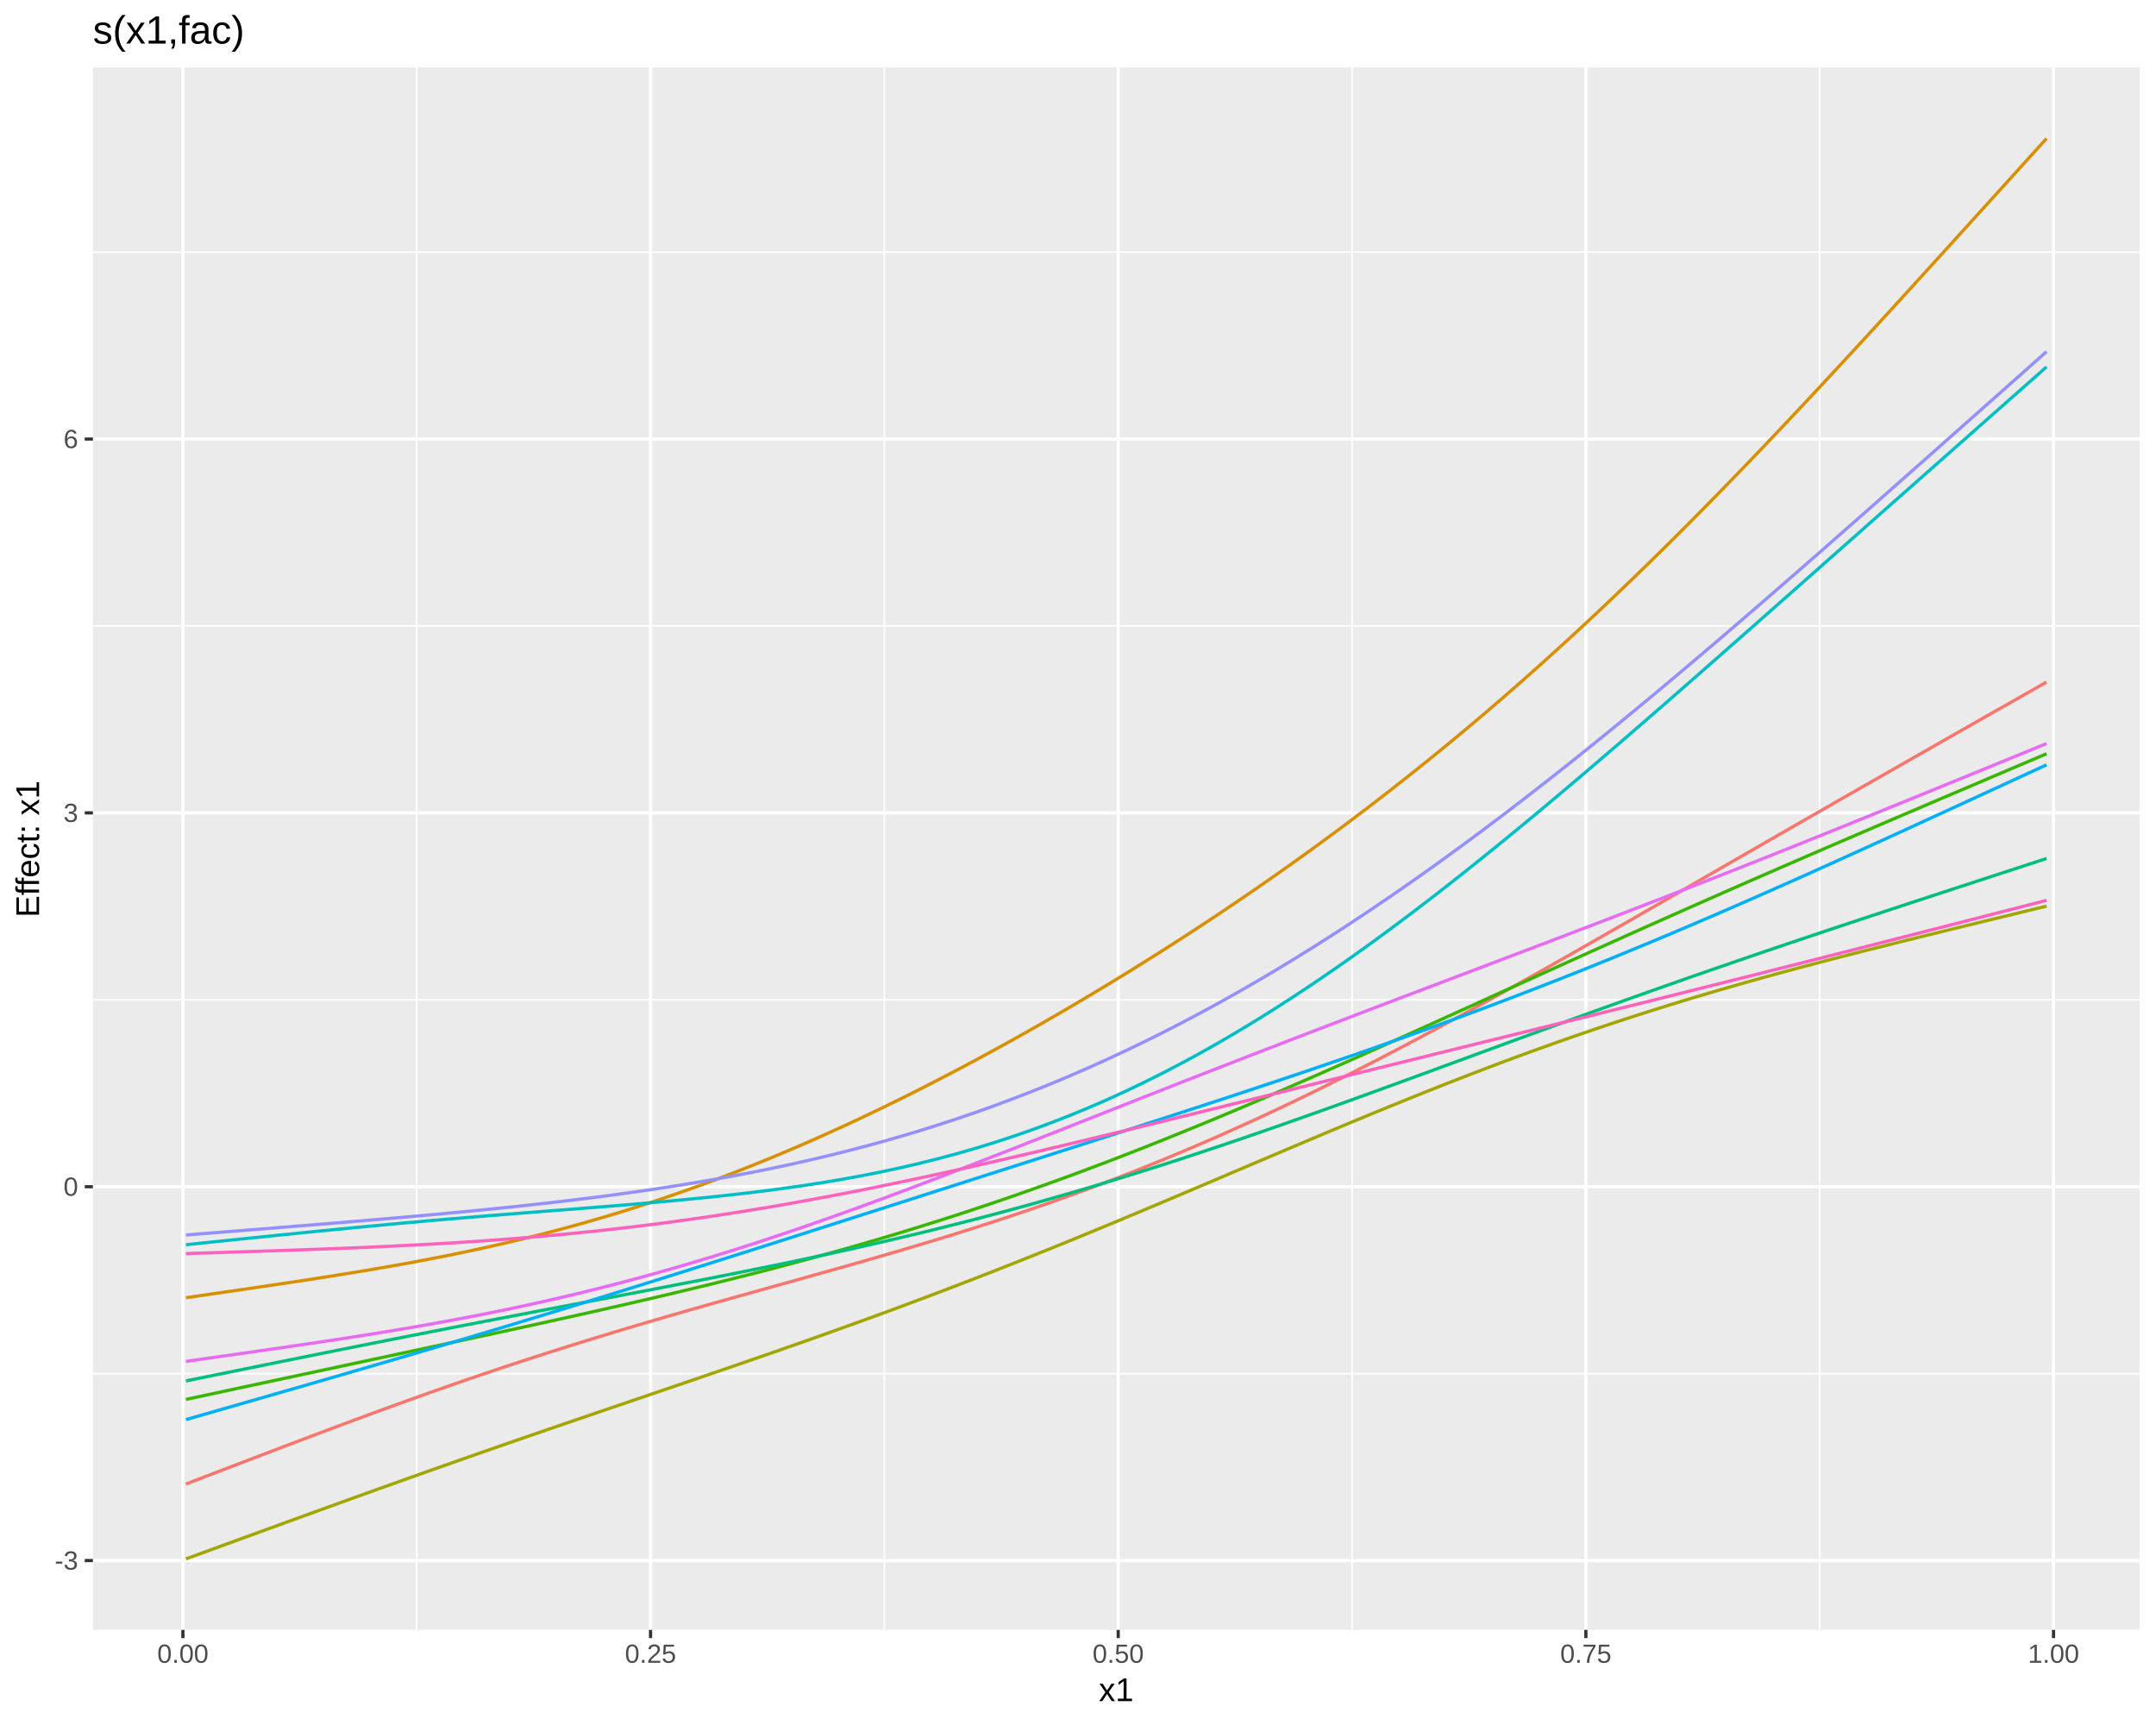
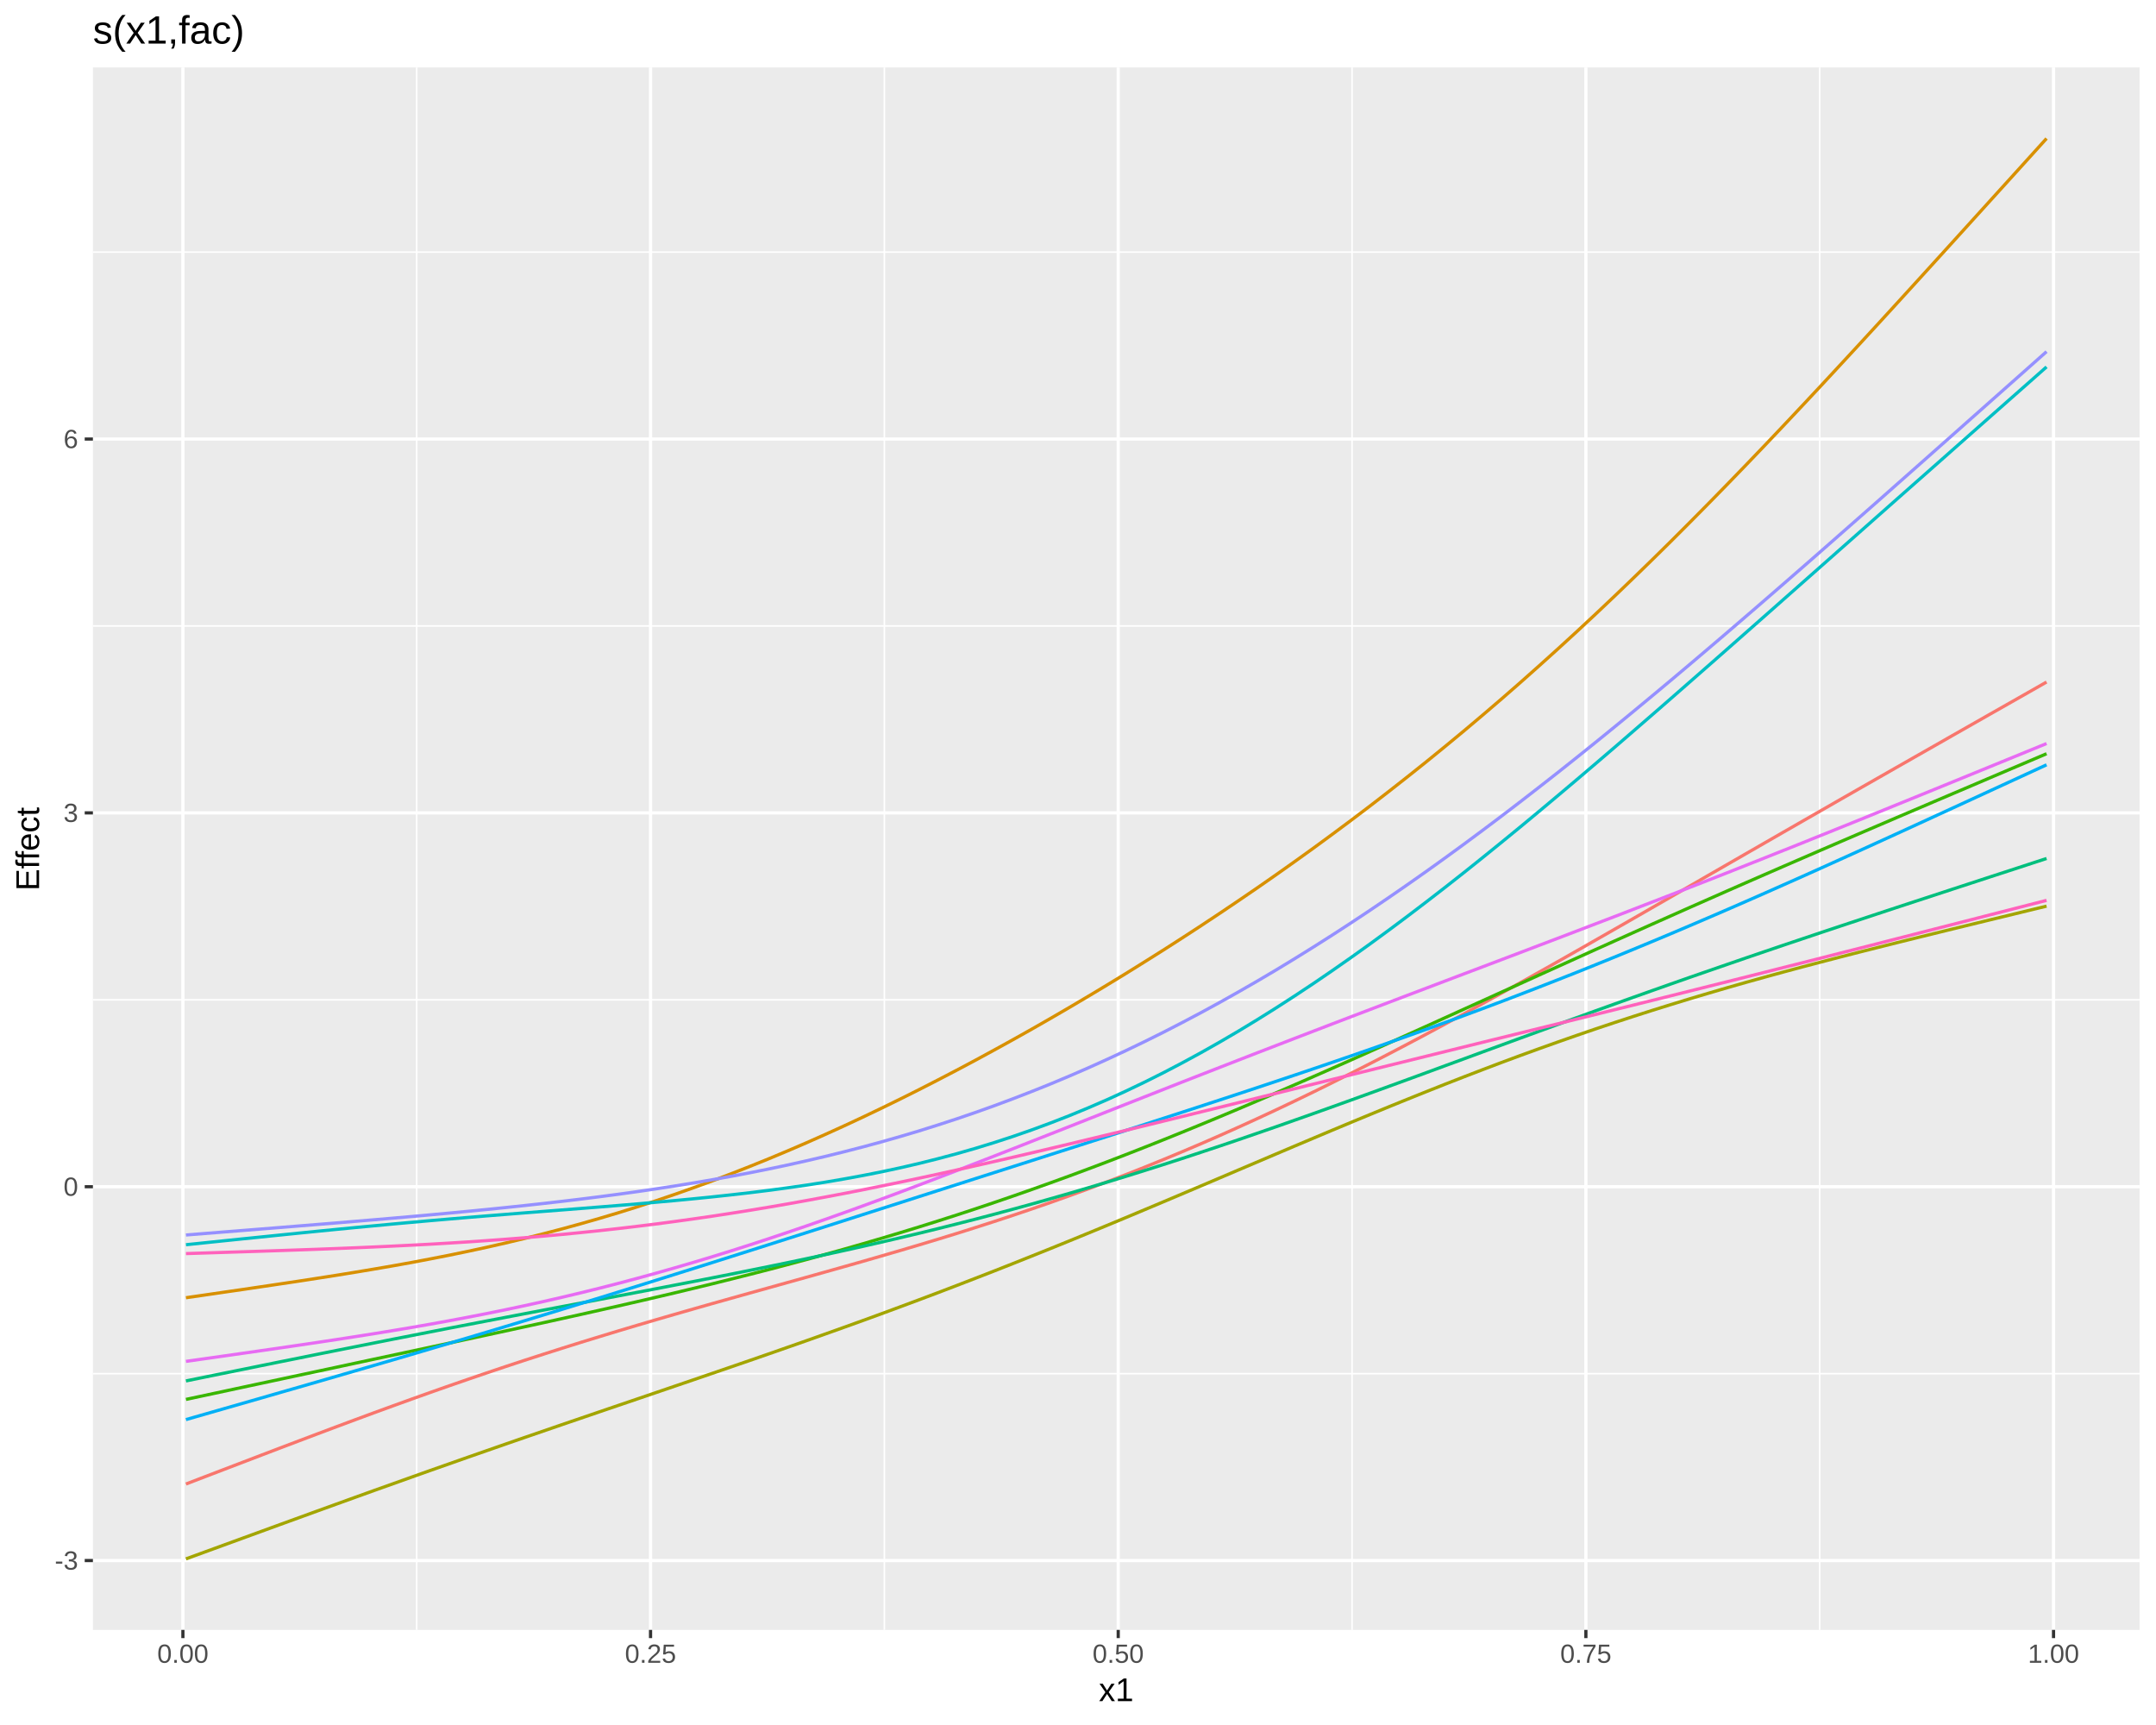
<svg xmlns="http://www.w3.org/2000/svg" viewBox="0 0 720.00 576.00">
  <defs>
    <style type="text/css">
    line, polyline, path, rect, circle {
      fill: none;
      stroke: #000000;
      stroke-linecap: round;
      stroke-linejoin: round;
      stroke-miterlimit: 10.00;
    }
  </style>
  </defs>
  <rect width="100%" height="100%" style="stroke: none; fill: #FFFFFF;" />
  <rect x="0.00" y="0.00" width="720.00" height="576.00" style="stroke-width: 1.07; stroke: #FFFFFF; fill: #FFFFFF;" />
  <defs>
    <clipPath id="cpMzEuMDMzNHw3MTQuNTIxfDU0NC4yNDd8MjIuNTMwNg==">
      <rect x="31.03" y="22.53" width="683.49" height="521.72" />
    </clipPath>
  </defs>
  <rect x="31.03" y="22.53" width="683.49" height="521.72" style="stroke-width: 1.07; stroke: none; fill: #EBEBEB;" clip-path="url(#cpMzEuMDMzNHw3MTQuNTIxfDU0NC4yNDd8MjIuNTMwNg==)" />
  <polyline points="31.03,458.68 714.52,458.68 " style="stroke-width: 0.53; stroke: #FFFFFF; stroke-linecap: butt;" clip-path="url(#cpMzEuMDMzNHw3MTQuNTIxfDU0NC4yNDd8MjIuNTMwNg==)" />
  <polyline points="31.03,333.85 714.52,333.85 " style="stroke-width: 0.53; stroke: #FFFFFF; stroke-linecap: butt;" clip-path="url(#cpMzEuMDMzNHw3MTQuNTIxfDU0NC4yNDd8MjIuNTMwNg==)" />
  <polyline points="31.03,209.02 714.52,209.02 " style="stroke-width: 0.53; stroke: #FFFFFF; stroke-linecap: butt;" clip-path="url(#cpMzEuMDMzNHw3MTQuNTIxfDU0NC4yNDd8MjIuNTMwNg==)" />
  <polyline points="31.03,84.18 714.52,84.18 " style="stroke-width: 0.53; stroke: #FFFFFF; stroke-linecap: butt;" clip-path="url(#cpMzEuMDMzNHw3MTQuNTIxfDU0NC4yNDd8MjIuNTMwNg==)" />
  <polyline points="139.16,544.25 139.16,22.53 " style="stroke-width: 0.53; stroke: #FFFFFF; stroke-linecap: butt;" clip-path="url(#cpMzEuMDMzNHw3MTQuNTIxfDU0NC4yNDd8MjIuNTMwNg==)" />
  <polyline points="295.34,544.25 295.34,22.53 " style="stroke-width: 0.53; stroke: #FFFFFF; stroke-linecap: butt;" clip-path="url(#cpMzEuMDMzNHw3MTQuNTIxfDU0NC4yNDd8MjIuNTMwNg==)" />
  <polyline points="451.52,544.25 451.52,22.53 " style="stroke-width: 0.53; stroke: #FFFFFF; stroke-linecap: butt;" clip-path="url(#cpMzEuMDMzNHw3MTQuNTIxfDU0NC4yNDd8MjIuNTMwNg==)" />
  <polyline points="607.69,544.25 607.69,22.53 " style="stroke-width: 0.53; stroke: #FFFFFF; stroke-linecap: butt;" clip-path="url(#cpMzEuMDMzNHw3MTQuNTIxfDU0NC4yNDd8MjIuNTMwNg==)" />
  <polyline points="31.03,521.09 714.52,521.09 " style="stroke-width: 1.07; stroke: #FFFFFF; stroke-linecap: butt;" clip-path="url(#cpMzEuMDMzNHw3MTQuNTIxfDU0NC4yNDd8MjIuNTMwNg==)" />
  <polyline points="31.03,396.26 714.52,396.26 " style="stroke-width: 1.07; stroke: #FFFFFF; stroke-linecap: butt;" clip-path="url(#cpMzEuMDMzNHw3MTQuNTIxfDU0NC4yNDd8MjIuNTMwNg==)" />
  <polyline points="31.03,271.43 714.52,271.43 " style="stroke-width: 1.07; stroke: #FFFFFF; stroke-linecap: butt;" clip-path="url(#cpMzEuMDMzNHw3MTQuNTIxfDU0NC4yNDd8MjIuNTMwNg==)" />
  <polyline points="31.03,146.60 714.52,146.60 " style="stroke-width: 1.07; stroke: #FFFFFF; stroke-linecap: butt;" clip-path="url(#cpMzEuMDMzNHw3MTQuNTIxfDU0NC4yNDd8MjIuNTMwNg==)" />
  <polyline points="61.08,544.25 61.08,22.53 " style="stroke-width: 1.07; stroke: #FFFFFF; stroke-linecap: butt;" clip-path="url(#cpMzEuMDMzNHw3MTQuNTIxfDU0NC4yNDd8MjIuNTMwNg==)" />
  <polyline points="217.25,544.25 217.25,22.53 " style="stroke-width: 1.07; stroke: #FFFFFF; stroke-linecap: butt;" clip-path="url(#cpMzEuMDMzNHw3MTQuNTIxfDU0NC4yNDd8MjIuNTMwNg==)" />
  <polyline points="373.43,544.25 373.43,22.53 " style="stroke-width: 1.07; stroke: #FFFFFF; stroke-linecap: butt;" clip-path="url(#cpMzEuMDMzNHw3MTQuNTIxfDU0NC4yNDd8MjIuNTMwNg==)" />
  <polyline points="529.61,544.25 529.61,22.53 " style="stroke-width: 1.07; stroke: #FFFFFF; stroke-linecap: butt;" clip-path="url(#cpMzEuMDMzNHw3MTQuNTIxfDU0NC4yNDd8MjIuNTMwNg==)" />
  <polyline points="685.78,544.25 685.78,22.53 " style="stroke-width: 1.07; stroke: #FFFFFF; stroke-linecap: butt;" clip-path="url(#cpMzEuMDMzNHw3MTQuNTIxfDU0NC4yNDd8MjIuNTMwNg==)" />
  <polyline points="62.10,495.53 68.38,493.12 74.65,490.72 80.93,488.32 87.21,485.92 93.48,483.53 99.76,481.15 106.03,478.78 112.31,476.42 118.59,474.08 124.86,471.76 131.14,469.47 137.42,467.20 143.69,464.96 149.97,462.75 156.25,460.58 162.52,458.44 168.80,456.33 175.07,454.26 181.35,452.23 187.63,450.23 193.90,448.26 200.18,446.33 206.46,444.42 212.73,442.55 219.01,440.70 225.28,438.88 231.56,437.08 237.84,435.29 244.11,433.53 250.39,431.77 256.67,430.02 262.94,428.27 269.22,426.52 275.49,424.76 281.77,422.99 288.05,421.21 294.32,419.40 300.60,417.57 306.88,415.71 313.15,413.82 319.43,411.89 325.70,409.91 331.98,407.89 338.26,405.82 344.53,403.70 350.81,401.53 357.09,399.29 363.36,397.00 369.64,394.65 375.92,392.24 382.19,389.76 388.47,387.21 394.74,384.60 401.02,381.93 407.30,379.19 413.57,376.39 419.85,373.53 426.13,370.61 432.40,367.63 438.68,364.59 444.95,361.50 451.23,358.35 457.51,355.16 463.78,351.92 470.06,348.63 476.34,345.30 482.61,341.93 488.89,338.53 495.16,335.09 501.44,331.62 507.72,328.13 513.99,324.61 520.27,321.07 526.55,317.51 532.82,313.93 539.10,310.34 545.37,306.75 551.65,303.14 557.93,299.53 564.20,295.92 570.48,292.30 576.76,288.69 583.03,285.08 589.31,281.47 595.58,277.86 601.86,274.26 608.14,270.66 614.41,267.06 620.69,263.47 626.97,259.89 633.24,256.31 639.52,252.73 645.80,249.16 652.07,245.58 658.35,242.01 664.62,238.44 670.90,234.88 677.18,231.31 683.45,227.74 " style="stroke-width: 1.07; stroke: #F8766D; stroke-linecap: butt;" clip-path="url(#cpMzEuMDMzNHw3MTQuNTIxfDU0NC4yNDd8MjIuNTMwNg==)" />
  <polyline points="62.10,433.33 68.38,432.42 74.65,431.50 80.93,430.59 87.21,429.66 93.48,428.73 99.76,427.79 106.03,426.82 112.31,425.84 118.59,424.82 124.86,423.77 131.14,422.69 137.42,421.56 143.69,420.37 149.97,419.14 156.25,417.84 162.52,416.49 168.80,415.06 175.07,413.57 181.35,412.00 187.63,410.36 193.90,408.64 200.18,406.84 206.46,404.97 212.73,403.01 219.01,400.96 225.28,398.83 231.56,396.62 237.84,394.33 244.11,391.95 250.39,389.49 256.67,386.95 262.94,384.33 269.22,381.63 275.49,378.85 281.77,376.00 288.05,373.07 294.32,370.07 300.60,367.00 306.88,363.86 313.15,360.65 319.43,357.38 325.70,354.05 331.98,350.64 338.26,347.18 344.53,343.66 350.81,340.07 357.09,336.42 363.36,332.71 369.64,328.94 375.92,325.11 382.19,321.21 388.47,317.26 394.74,313.24 401.02,309.15 407.30,304.99 413.57,300.77 419.85,296.48 426.13,292.11 432.40,287.67 438.68,283.16 444.95,278.56 451.23,273.89 457.51,269.13 463.78,264.29 470.06,259.36 476.34,254.35 482.61,249.24 488.89,244.05 495.16,238.76 501.44,233.38 507.72,227.90 513.99,222.33 520.27,216.67 526.55,210.92 532.82,205.08 539.10,199.14 545.37,193.12 551.65,187.01 557.93,180.83 564.20,174.56 570.48,168.21 576.76,161.79 583.03,155.31 589.31,148.76 595.58,142.15 601.86,135.48 608.14,128.77 614.41,122.01 620.69,115.22 626.97,108.39 633.24,101.54 639.52,94.66 645.80,87.76 652.07,80.86 658.35,73.94 664.62,67.02 670.90,60.10 677.18,53.17 683.45,46.24 " style="stroke-width: 1.07; stroke: #D89000; stroke-linecap: butt;" clip-path="url(#cpMzEuMDMzNHw3MTQuNTIxfDU0NC4yNDd8MjIuNTMwNg==)" />
  <polyline points="62.10,520.53 68.38,518.24 74.65,515.95 80.93,513.66 87.21,511.37 93.48,509.08 99.76,506.80 106.03,504.52 112.31,502.25 118.59,499.98 124.86,497.72 131.14,495.48 137.42,493.24 143.69,491.01 149.97,488.80 156.25,486.59 162.52,484.40 168.80,482.21 175.07,480.04 181.35,477.88 187.63,475.72 193.90,473.58 200.18,471.43 206.46,469.29 212.73,467.16 219.01,465.02 225.28,462.88 231.56,460.74 237.84,458.59 244.11,456.44 250.39,454.28 256.67,452.10 262.94,449.91 269.22,447.71 275.49,445.48 281.77,443.24 288.05,440.98 294.32,438.69 300.60,436.37 306.88,434.03 313.15,431.67 319.43,429.27 325.70,426.85 331.98,424.41 338.26,421.93 344.53,419.43 350.81,416.91 357.09,414.36 363.36,411.79 369.64,409.20 375.92,406.59 382.19,403.96 388.47,401.32 394.74,398.67 401.02,396.01 407.30,393.34 413.57,390.67 419.85,388.00 426.13,385.33 432.40,382.67 438.68,380.02 444.95,377.38 451.23,374.76 457.51,372.16 463.78,369.58 470.06,367.03 476.34,364.51 482.61,362.02 488.89,359.57 495.16,357.16 501.44,354.78 507.72,352.45 513.99,350.17 520.27,347.93 526.55,345.73 532.82,343.58 539.10,341.48 545.37,339.43 551.65,337.42 557.93,335.46 564.20,333.54 570.48,331.67 576.76,329.83 583.03,328.04 589.31,326.29 595.58,324.57 601.86,322.88 608.14,321.23 614.41,319.60 620.69,317.99 626.97,316.41 633.24,314.84 639.52,313.28 645.80,311.74 652.07,310.20 658.35,308.67 664.62,307.14 670.90,305.62 677.18,304.09 683.45,302.57 " style="stroke-width: 1.07; stroke: #A3A500; stroke-linecap: butt;" clip-path="url(#cpMzEuMDMzNHw3MTQuNTIxfDU0NC4yNDd8MjIuNTMwNg==)" />
  <polyline points="62.10,467.28 68.38,465.94 74.65,464.60 80.93,463.25 87.21,461.91 93.48,460.57 99.76,459.23 106.03,457.89 112.31,456.55 118.59,455.20 124.86,453.86 131.14,452.52 137.42,451.18 143.69,449.84 149.97,448.49 156.25,447.14 162.52,445.79 168.80,444.43 175.07,443.07 181.35,441.70 187.63,440.31 193.90,438.92 200.18,437.51 206.46,436.09 212.73,434.65 219.01,433.19 225.28,431.72 231.56,430.21 237.84,428.69 244.11,427.13 250.39,425.55 256.67,423.94 262.94,422.29 269.22,420.61 275.49,418.89 281.77,417.14 288.05,415.34 294.32,413.50 300.60,411.62 306.88,409.70 313.15,407.73 319.43,405.72 325.70,403.66 331.98,401.55 338.26,399.40 344.53,397.20 350.81,394.96 357.09,392.68 363.36,390.35 369.64,387.98 375.92,385.56 382.19,383.11 388.47,380.61 394.74,378.08 401.02,375.51 407.30,372.91 413.57,370.28 419.85,367.61 426.13,364.92 432.40,362.20 438.68,359.46 444.95,356.70 451.23,353.92 457.51,351.12 463.78,348.31 470.06,345.49 476.34,342.66 482.61,339.82 488.89,336.97 495.16,334.13 501.44,331.28 507.72,328.43 513.99,325.58 520.27,322.74 526.55,319.90 532.82,317.07 539.10,314.25 545.37,311.44 551.65,308.63 557.93,305.84 564.20,303.05 570.48,300.28 576.76,297.51 583.03,294.76 589.31,292.02 595.58,289.29 601.86,286.57 608.14,283.85 614.41,281.15 620.69,278.45 626.97,275.76 633.24,273.07 639.52,270.39 645.80,267.71 652.07,265.04 658.35,262.37 664.62,259.69 670.90,257.02 677.18,254.35 683.45,251.68 " style="stroke-width: 1.07; stroke: #39B600; stroke-linecap: butt;" clip-path="url(#cpMzEuMDMzNHw3MTQuNTIxfDU0NC4yNDd8MjIuNTMwNg==)" />
  <polyline points="62.10,461.11 68.38,459.83 74.65,458.56 80.93,457.29 87.21,456.01 93.48,454.74 99.76,453.48 106.03,452.21 112.31,450.95 118.59,449.70 124.86,448.45 131.14,447.20 137.42,445.97 143.69,444.74 149.97,443.51 156.25,442.30 162.52,441.09 168.80,439.89 175.07,438.69 181.35,437.49 187.63,436.30 193.90,435.11 200.18,433.92 206.46,432.73 212.73,431.54 219.01,430.34 225.28,429.13 231.56,427.92 237.84,426.69 244.11,425.45 250.39,424.19 256.67,422.92 262.94,421.63 269.22,420.31 275.49,418.97 281.77,417.60 288.05,416.20 294.32,414.77 300.60,413.31 306.88,411.82 313.15,410.28 319.43,408.71 325.70,407.11 331.98,405.46 338.26,403.77 344.53,402.05 350.81,400.28 357.09,398.48 363.36,396.63 369.64,394.75 375.92,392.83 382.19,390.87 388.47,388.88 394.74,386.85 401.02,384.78 407.30,382.69 413.57,380.57 419.85,378.41 426.13,376.24 432.40,374.03 438.68,371.81 444.95,369.57 451.23,367.31 457.51,365.04 463.78,362.76 470.06,360.47 476.34,358.17 482.61,355.86 488.89,353.56 495.16,351.25 501.44,348.95 507.72,346.65 513.99,344.36 520.27,342.07 526.55,339.80 532.82,337.53 539.10,335.28 545.37,333.04 551.65,330.81 557.93,328.59 564.20,326.39 570.48,324.21 576.76,322.04 583.03,319.88 589.31,317.74 595.58,315.61 601.86,313.50 608.14,311.39 614.41,309.30 620.69,307.22 626.97,305.14 633.24,303.07 639.52,301.01 645.80,298.96 652.07,296.90 658.35,294.85 664.62,292.80 670.90,290.76 677.18,288.71 683.45,286.66 " style="stroke-width: 1.07; stroke: #00BF7D; stroke-linecap: butt;" clip-path="url(#cpMzEuMDMzNHw3MTQuNTIxfDU0NC4yNDd8MjIuNTMwNg==)" />
  <polyline points="62.10,415.63 68.38,414.98 74.65,414.33 80.93,413.68 87.21,413.04 93.48,412.40 99.76,411.76 106.03,411.13 112.31,410.51 118.59,409.90 124.86,409.31 131.14,408.72 137.42,408.15 143.69,407.59 149.97,407.05 156.25,406.52 162.52,406.00 168.80,405.50 175.07,405.00 181.35,404.51 187.63,404.02 193.90,403.53 200.18,403.03 206.46,402.52 212.73,402.00 219.01,401.45 225.28,400.89 231.56,400.29 237.84,399.66 244.11,398.98 250.39,398.26 256.67,397.48 262.94,396.64 269.22,395.74 275.49,394.76 281.77,393.69 288.05,392.54 294.32,391.30 300.60,389.95 306.88,388.50 313.15,386.93 319.43,385.26 325.70,383.46 331.98,381.53 338.26,379.48 344.53,377.30 350.81,374.98 357.09,372.54 363.36,369.95 369.64,367.23 375.92,364.36 382.19,361.36 388.47,358.22 394.74,354.94 401.02,351.53 407.30,347.98 413.57,344.31 419.85,340.50 426.13,336.57 432.40,332.52 438.68,328.36 444.95,324.08 451.23,319.69 457.51,315.20 463.78,310.61 470.06,305.92 476.34,301.14 482.61,296.29 488.89,291.35 495.16,286.33 501.44,281.25 507.72,276.11 513.99,270.91 520.27,265.65 526.55,260.35 532.82,255.01 539.10,249.63 545.37,244.21 551.65,238.77 557.93,233.30 564.20,227.81 570.48,222.31 576.76,216.79 583.03,211.26 589.31,205.72 595.58,200.18 601.86,194.63 608.14,189.08 614.41,183.53 620.69,177.98 626.97,172.42 633.24,166.87 639.52,161.32 645.80,155.78 652.07,150.23 658.35,144.68 664.62,139.14 670.90,133.59 677.18,128.05 683.45,122.51 " style="stroke-width: 1.07; stroke: #00BFC4; stroke-linecap: butt;" clip-path="url(#cpMzEuMDMzNHw3MTQuNTIxfDU0NC4yNDd8MjIuNTMwNg==)" />
  <polyline points="62.10,474.02 68.38,472.22 74.65,470.42 80.93,468.62 87.21,466.82 93.48,465.01 99.76,463.21 106.03,461.40 112.31,459.58 118.59,457.76 124.86,455.94 131.14,454.11 137.42,452.27 143.69,450.42 149.97,448.57 156.25,446.70 162.52,444.83 168.80,442.94 175.07,441.05 181.35,439.14 187.63,437.23 193.90,435.30 200.18,433.37 206.46,431.43 212.73,429.48 219.01,427.52 225.28,425.55 231.56,423.58 237.84,421.60 244.11,419.61 250.39,417.62 256.67,415.62 262.94,413.62 269.22,411.62 275.49,409.62 281.77,407.61 288.05,405.60 294.32,403.60 300.60,401.59 306.88,399.58 313.15,397.57 319.43,395.57 325.70,393.56 331.98,391.56 338.26,389.55 344.53,387.55 350.81,385.54 357.09,383.53 363.36,381.52 369.64,379.51 375.92,377.49 382.19,375.47 388.47,373.44 394.74,371.41 401.02,369.36 407.30,367.31 413.57,365.25 419.85,363.17 426.13,361.08 432.40,358.98 438.68,356.86 444.95,354.72 451.23,352.56 457.51,350.38 463.78,348.17 470.06,345.95 476.34,343.70 482.61,341.42 488.89,339.11 495.16,336.78 501.44,334.42 507.72,332.02 513.99,329.60 520.27,327.15 526.55,324.67 532.82,322.15 539.10,319.61 545.37,317.03 551.65,314.43 557.93,311.80 564.20,309.14 570.48,306.45 576.76,303.74 583.03,301.01 589.31,298.25 595.58,295.47 601.86,292.68 608.14,289.86 614.41,287.03 620.69,284.19 626.97,281.33 633.24,278.47 639.52,275.59 645.80,272.71 652.07,269.83 658.35,266.94 664.62,264.05 670.90,261.16 677.18,258.27 683.45,255.38 " style="stroke-width: 1.07; stroke: #00B0F6; stroke-linecap: butt;" clip-path="url(#cpMzEuMDMzNHw3MTQuNTIxfDU0NC4yNDd8MjIuNTMwNg==)" />
  <polyline points="62.10,412.38 68.38,411.88 74.65,411.38 80.93,410.88 87.21,410.38 93.48,409.88 99.76,409.37 106.03,408.86 112.31,408.35 118.59,407.82 124.86,407.30 131.14,406.76 137.42,406.21 143.69,405.65 149.97,405.07 156.25,404.47 162.52,403.86 168.80,403.22 175.07,402.56 181.35,401.87 187.63,401.15 193.90,400.40 200.18,399.61 206.46,398.78 212.73,397.91 219.01,396.99 225.28,396.02 231.56,395.00 237.84,393.93 244.11,392.80 250.39,391.61 256.67,390.35 262.94,389.03 269.22,387.63 275.49,386.17 281.77,384.62 288.05,383.00 294.32,381.30 300.60,379.51 306.88,377.64 313.15,375.67 319.43,373.62 325.70,371.48 331.98,369.24 338.26,366.90 344.53,364.47 350.81,361.95 357.09,359.32 363.36,356.60 369.64,353.77 375.92,350.85 382.19,347.83 388.47,344.71 394.74,341.48 401.02,338.16 407.30,334.74 413.57,331.22 419.85,327.61 426.13,323.90 432.40,320.09 438.68,316.19 444.95,312.21 451.23,308.13 457.51,303.96 463.78,299.71 470.06,295.37 476.34,290.96 482.61,286.46 488.89,281.88 495.16,277.23 501.44,272.51 507.72,267.71 513.99,262.85 520.27,257.93 526.55,252.94 532.82,247.90 539.10,242.80 545.37,237.65 551.65,232.45 557.93,227.21 564.20,221.93 570.48,216.60 576.76,211.24 583.03,205.85 589.31,200.43 595.58,194.99 601.86,189.52 608.14,184.03 614.41,178.52 620.69,173.00 626.97,167.47 633.24,161.92 639.52,156.37 645.80,150.81 652.07,145.25 658.35,139.68 664.62,134.12 670.90,128.55 677.18,122.98 683.45,117.41 " style="stroke-width: 1.07; stroke: #9590FF; stroke-linecap: butt;" clip-path="url(#cpMzEuMDMzNHw3MTQuNTIxfDU0NC4yNDd8MjIuNTMwNg==)" />
  <polyline points="62.10,454.58 68.38,453.69 74.65,452.80 80.93,451.90 87.21,451.00 93.48,450.10 99.76,449.18 106.03,448.25 112.31,447.30 118.59,446.33 124.86,445.34 131.14,444.31 137.42,443.26 143.69,442.16 149.97,441.02 156.25,439.84 162.52,438.62 168.80,437.34 175.07,436.01 181.35,434.63 187.63,433.19 193.90,431.70 200.18,430.15 206.46,428.54 212.73,426.87 219.01,425.15 225.28,423.37 231.56,421.53 237.84,419.64 244.11,417.69 250.39,415.69 256.67,413.63 262.94,411.53 269.22,409.39 275.49,407.20 281.77,404.97 288.05,402.70 294.32,400.40 300.60,398.07 306.88,395.70 313.15,393.32 319.43,390.91 325.70,388.48 331.98,386.04 338.26,383.59 344.53,381.12 350.81,378.65 357.09,376.18 363.36,373.70 369.64,371.22 375.92,368.74 382.19,366.27 388.47,363.80 394.74,361.33 401.02,358.88 407.30,356.43 413.57,353.99 419.85,351.55 426.13,349.13 432.40,346.71 438.68,344.30 444.95,341.89 451.23,339.49 457.51,337.10 463.78,334.71 470.06,332.33 476.34,329.95 482.61,327.57 488.89,325.19 495.16,322.82 501.44,320.44 507.72,318.06 513.99,315.67 520.27,313.29 526.55,310.89 532.82,308.49 539.10,306.09 545.37,303.67 551.65,301.24 557.93,298.81 564.20,296.36 570.48,293.91 576.76,291.44 583.03,288.96 589.31,286.47 595.58,283.97 601.86,281.46 608.14,278.94 614.41,276.41 620.69,273.88 626.97,271.33 633.24,268.78 639.52,266.23 645.80,263.67 652.07,261.11 658.35,258.54 664.62,255.98 670.90,253.41 677.18,250.84 683.45,248.28 " style="stroke-width: 1.07; stroke: #E76BF3; stroke-linecap: butt;" clip-path="url(#cpMzEuMDMzNHw3MTQuNTIxfDU0NC4yNDd8MjIuNTMwNg==)" />
  <polyline points="62.10,418.59 68.38,418.39 74.65,418.19 80.93,417.99 87.21,417.79 93.48,417.58 99.76,417.36 106.03,417.14 112.31,416.90 118.59,416.65 124.86,416.38 131.14,416.09 137.42,415.78 143.69,415.45 149.97,415.08 156.25,414.69 162.52,414.26 168.80,413.80 175.07,413.31 181.35,412.77 187.63,412.20 193.90,411.58 200.18,410.93 206.46,410.23 212.73,409.49 219.01,408.71 225.28,407.88 231.56,407.01 237.84,406.10 244.11,405.14 250.39,404.14 256.67,403.10 262.94,402.02 269.22,400.89 275.49,399.73 281.77,398.54 288.05,397.31 294.32,396.04 300.60,394.75 306.88,393.42 313.15,392.07 319.43,390.69 325.70,389.28 331.98,387.86 338.26,386.42 344.53,384.96 350.81,383.48 357.09,381.99 363.36,380.48 369.64,378.97 375.92,377.45 382.19,375.92 388.47,374.38 394.74,372.84 401.02,371.29 407.30,369.75 413.57,368.20 419.85,366.64 426.13,365.09 432.40,363.54 438.68,361.98 444.95,360.43 451.23,358.88 457.51,357.33 463.78,355.78 470.06,354.23 476.34,352.68 482.61,351.13 488.89,349.58 495.16,348.03 501.44,346.49 507.72,344.94 513.99,343.39 520.27,341.85 526.55,340.30 532.82,338.75 539.10,337.19 545.37,335.64 551.65,334.08 557.93,332.52 564.20,330.95 570.48,329.38 576.76,327.81 583.03,326.24 589.31,324.66 595.58,323.07 601.86,321.49 608.14,319.90 614.41,318.30 620.69,316.71 626.97,315.11 633.24,313.50 639.52,311.90 645.80,310.29 652.07,308.69 658.35,307.08 664.62,305.47 670.90,303.86 677.18,302.25 683.45,300.64 " style="stroke-width: 1.07; stroke: #FF62BC; stroke-linecap: butt;" clip-path="url(#cpMzEuMDMzNHw3MTQuNTIxfDU0NC4yNDd8MjIuNTMwNg==)" />
  <defs>
    <clipPath id="cpMHw3MjB8NTc2fDA=">
      <rect x="0.00" y="0.00" width="720.00" height="576.00" />
    </clipPath>
  </defs>
  <g clip-path="url(#cpMHw3MjB8NTc2fDA=)">
    <text x="18.28" y="524.12" style="font-size: 8.80px; fill: #4D4D4D; font-family: Liberation Sans;" textLength="7.82px" lengthAdjust="spacingAndGlyphs">-3</text>
  </g>
  <g clip-path="url(#cpMHw3MjB8NTc2fDA=)">
    <text x="21.21" y="399.29" style="font-size: 8.80px; fill: #4D4D4D; font-family: Liberation Sans;" textLength="4.89px" lengthAdjust="spacingAndGlyphs">0</text>
  </g>
  <g clip-path="url(#cpMHw3MjB8NTc2fDA=)">
    <text x="21.21" y="274.46" style="font-size: 8.80px; fill: #4D4D4D; font-family: Liberation Sans;" textLength="4.89px" lengthAdjust="spacingAndGlyphs">3</text>
  </g>
  <g clip-path="url(#cpMHw3MjB8NTc2fDA=)">
    <text x="21.21" y="149.63" style="font-size: 8.80px; fill: #4D4D4D; font-family: Liberation Sans;" textLength="4.89px" lengthAdjust="spacingAndGlyphs">6</text>
  </g>
  <polyline points="28.29,521.09 31.03,521.09 " style="stroke-width: 1.07; stroke: #333333; stroke-linecap: butt;" clip-path="url(#cpMHw3MjB8NTc2fDA=)" />
  <polyline points="28.29,396.26 31.03,396.26 " style="stroke-width: 1.07; stroke: #333333; stroke-linecap: butt;" clip-path="url(#cpMHw3MjB8NTc2fDA=)" />
  <polyline points="28.29,271.43 31.03,271.43 " style="stroke-width: 1.07; stroke: #333333; stroke-linecap: butt;" clip-path="url(#cpMHw3MjB8NTc2fDA=)" />
  <polyline points="28.29,146.60 31.03,146.60 " style="stroke-width: 1.07; stroke: #333333; stroke-linecap: butt;" clip-path="url(#cpMHw3MjB8NTc2fDA=)" />
  <polyline points="61.08,546.99 61.08,544.25 " style="stroke-width: 1.07; stroke: #333333; stroke-linecap: butt;" clip-path="url(#cpMHw3MjB8NTc2fDA=)" />
  <polyline points="217.25,546.99 217.25,544.25 " style="stroke-width: 1.07; stroke: #333333; stroke-linecap: butt;" clip-path="url(#cpMHw3MjB8NTc2fDA=)" />
  <polyline points="373.43,546.99 373.43,544.25 " style="stroke-width: 1.07; stroke: #333333; stroke-linecap: butt;" clip-path="url(#cpMHw3MjB8NTc2fDA=)" />
  <polyline points="529.61,546.99 529.61,544.25 " style="stroke-width: 1.07; stroke: #333333; stroke-linecap: butt;" clip-path="url(#cpMHw3MjB8NTc2fDA=)" />
  <polyline points="685.78,546.99 685.78,544.25 " style="stroke-width: 1.07; stroke: #333333; stroke-linecap: butt;" clip-path="url(#cpMHw3MjB8NTc2fDA=)" />
  <g clip-path="url(#cpMHw3MjB8NTc2fDA=)">
    <text x="52.51" y="555.23" style="font-size: 8.80px; fill: #4D4D4D; font-family: Liberation Sans;" textLength="17.13px" lengthAdjust="spacingAndGlyphs">0.00</text>
  </g>
  <g clip-path="url(#cpMHw3MjB8NTc2fDA=)">
    <text x="208.69" y="555.23" style="font-size: 8.80px; fill: #4D4D4D; font-family: Liberation Sans;" textLength="17.13px" lengthAdjust="spacingAndGlyphs">0.25</text>
  </g>
  <g clip-path="url(#cpMHw3MjB8NTc2fDA=)">
    <text x="364.86" y="555.23" style="font-size: 8.80px; fill: #4D4D4D; font-family: Liberation Sans;" textLength="17.13px" lengthAdjust="spacingAndGlyphs">0.50</text>
  </g>
  <g clip-path="url(#cpMHw3MjB8NTc2fDA=)">
    <text x="521.04" y="555.23" style="font-size: 8.80px; fill: #4D4D4D; font-family: Liberation Sans;" textLength="17.13px" lengthAdjust="spacingAndGlyphs">0.75</text>
  </g>
  <g clip-path="url(#cpMHw3MjB8NTc2fDA=)">
    <text x="677.22" y="555.23" style="font-size: 8.80px; fill: #4D4D4D; font-family: Liberation Sans;" textLength="17.13px" lengthAdjust="spacingAndGlyphs">1.00</text>
  </g>
  <g clip-path="url(#cpMHw3MjB8NTc2fDA=)">
    <text x="366.97" y="568.03" style="font-size: 11.00px; font-family: Liberation Sans;" textLength="11.62px" lengthAdjust="spacingAndGlyphs">x1</text>
  </g>
  <g clip-path="url(#cpMHw3MjB8NTc2fDA=)">
-     <text transform="translate(13.05,306.32) rotate(-90)" style="font-size: 11.00px; font-family: Liberation Sans;" textLength="45.85px" lengthAdjust="spacingAndGlyphs">Effect: x1</text>
+     <text transform="translate(13.05,297.45) rotate(-90)" style="font-size: 11.00px; font-family: Liberation Sans;" textLength="28.12px" lengthAdjust="spacingAndGlyphs">Effect</text>
  </g>
  <g clip-path="url(#cpMHw3MjB8NTc2fDA=)">
    <text x="31.03" y="14.56" style="font-size: 13.20px; font-family: Liberation Sans;" textLength="50.61px" lengthAdjust="spacingAndGlyphs">s(x1,fac)</text>
  </g>
</svg>
